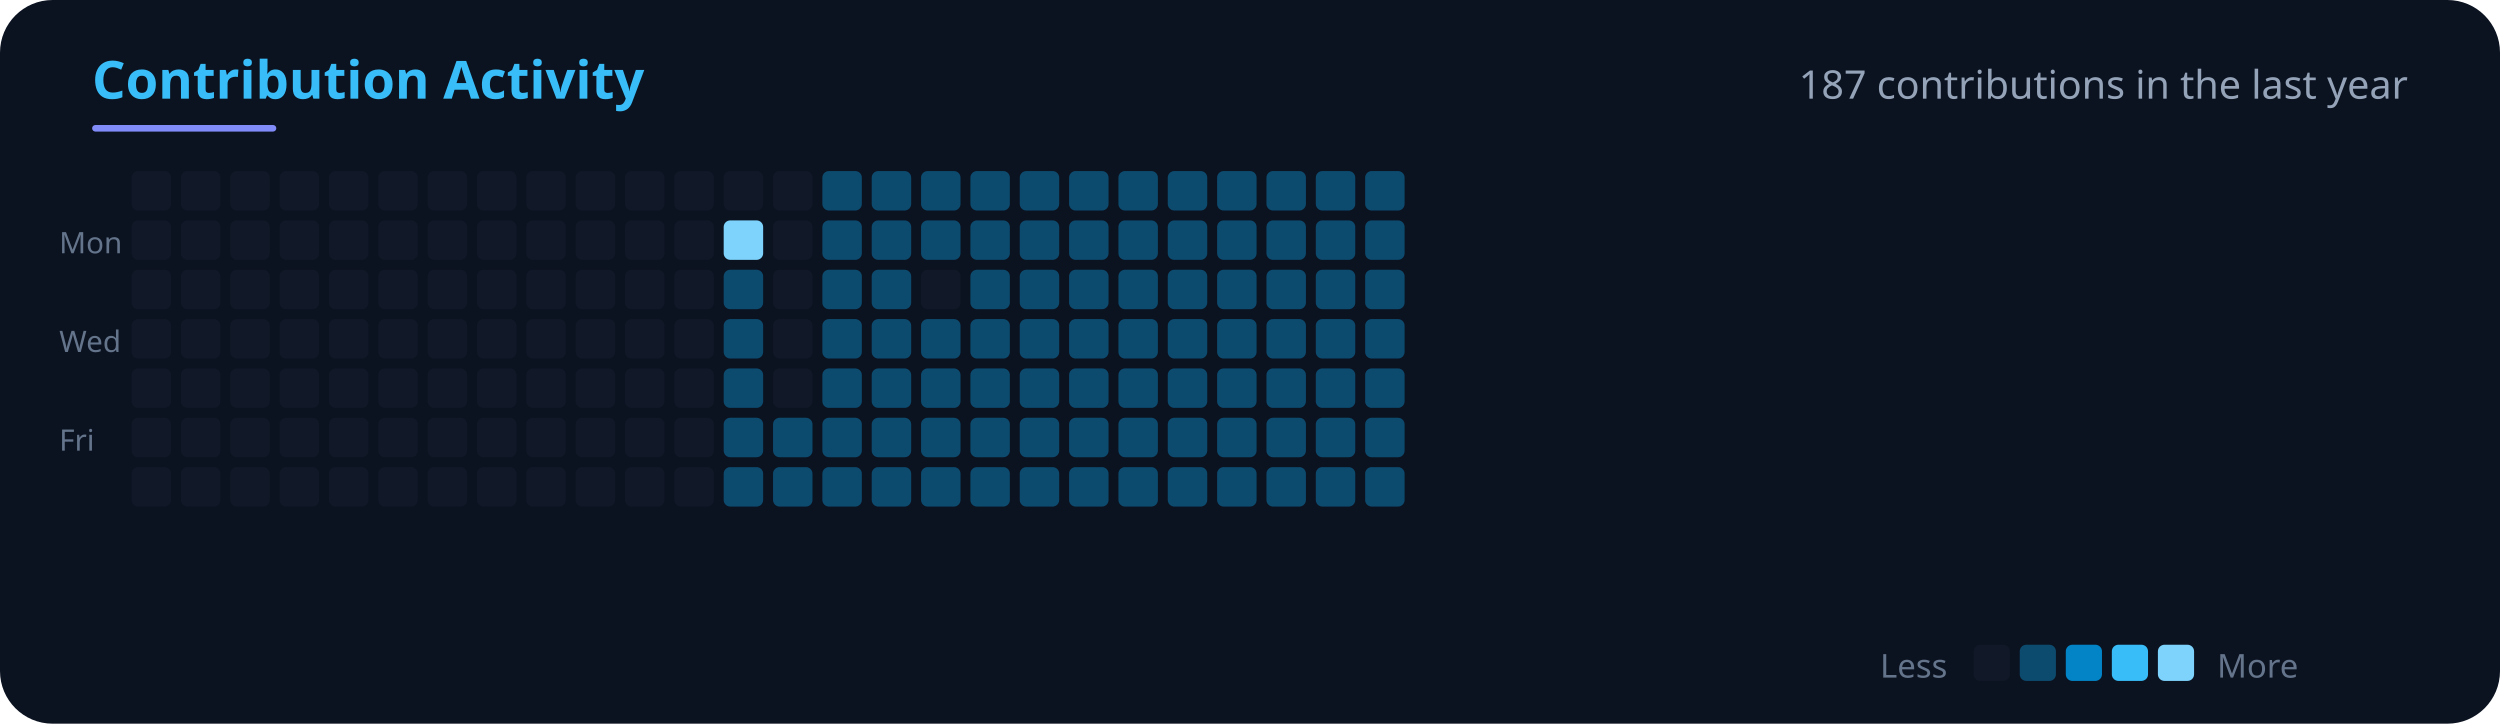
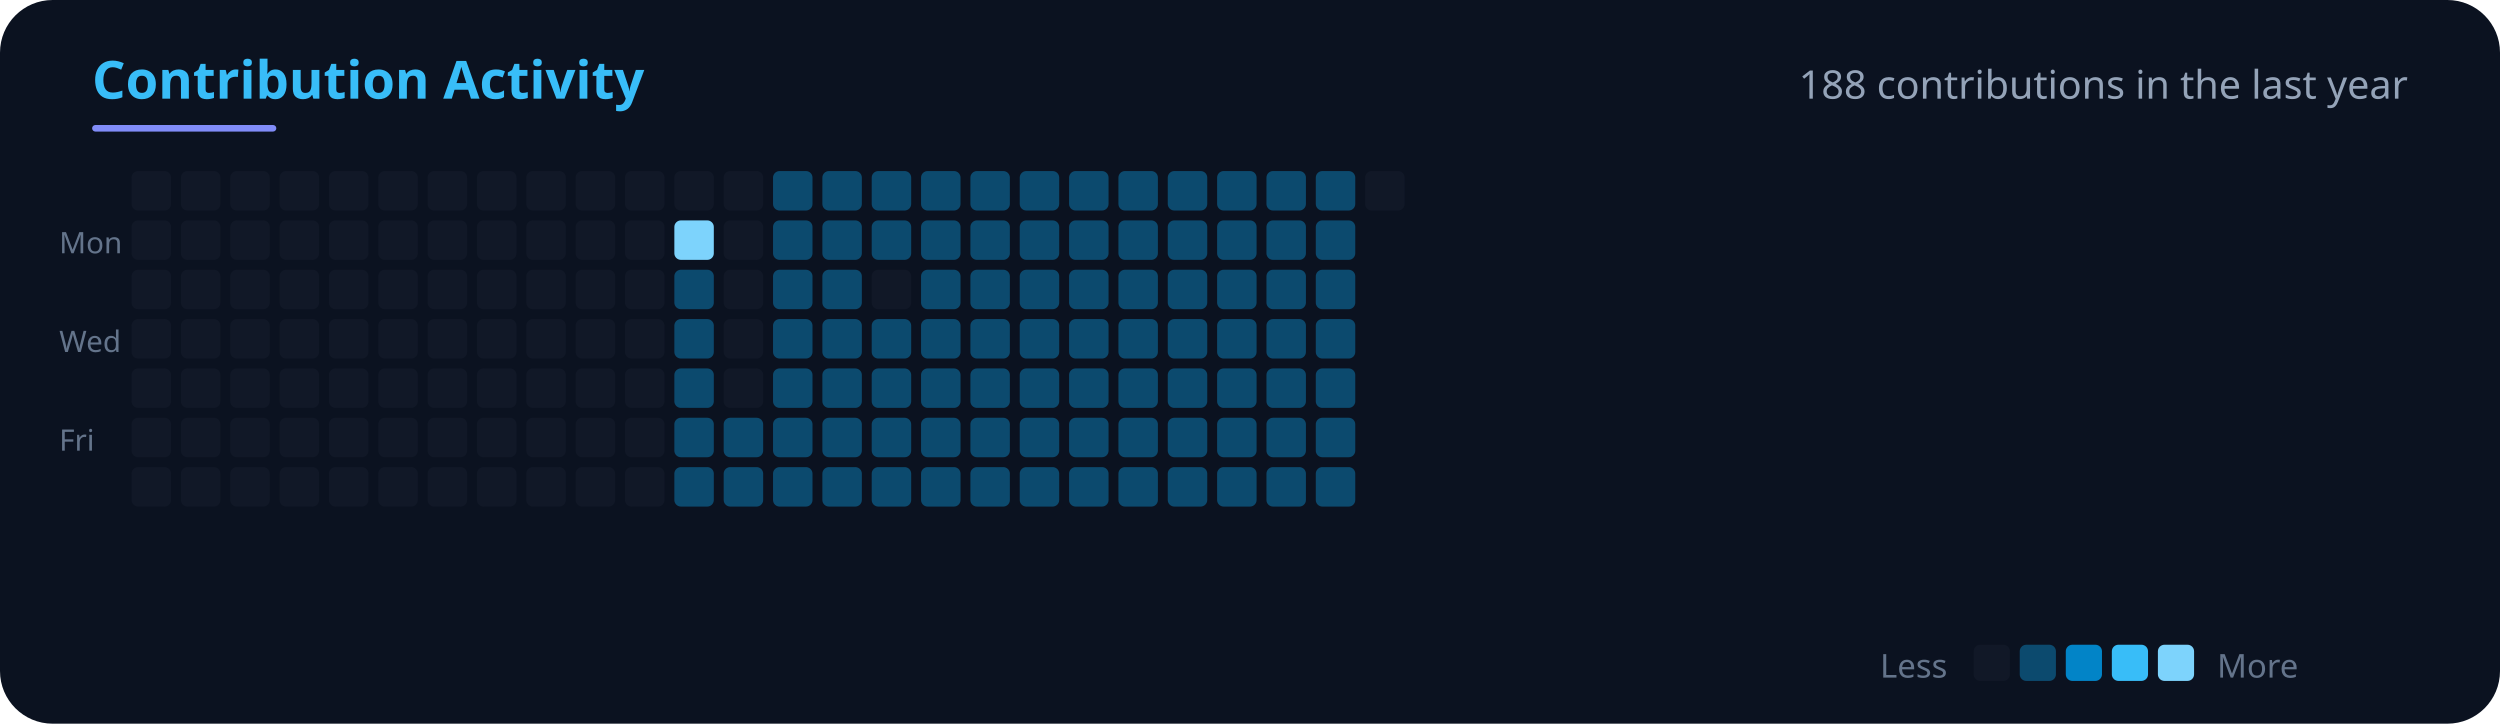
<svg xmlns="http://www.w3.org/2000/svg" width="760" height="220" viewBox="0 0 760 220" role="img">
  <rect width="100%" height="100%" rx="16" fill="#0B1220" />
  <text x="28" y="30" fill="#38BDF8" font-family="Segoe UI, Ubuntu, sans-serif" font-size="16" font-weight="700">Contribution Activity</text>
-   <text x="732" y="30" text-anchor="end" fill="#94A3B8" font-family="Segoe UI, Ubuntu, sans-serif" font-size="12">187 contributions in the last year</text>
+   <text x="732" y="30" text-anchor="end" fill="#94A3B8" font-family="Segoe UI, Ubuntu, sans-serif" font-size="12">188 contributions in the last year</text>
  <rect x="28" y="38" width="56" height="2" rx="1" fill="#818CF8" />
  <text x="18" y="77" fill="#64748B" font-family="Segoe UI, Ubuntu, sans-serif" font-size="9">Mon</text>
  <text x="18" y="107" fill="#64748B" font-family="Segoe UI, Ubuntu, sans-serif" font-size="9">Wed</text>
  <text x="18" y="137" fill="#64748B" font-family="Segoe UI, Ubuntu, sans-serif" font-size="9">Fri</text>
  <rect x="40" y="52" width="12" height="12" rx="2" fill="#111827" />
  <rect x="40" y="67" width="12" height="12" rx="2" fill="#111827" />
  <rect x="40" y="82" width="12" height="12" rx="2" fill="#111827" />
  <rect x="40" y="97" width="12" height="12" rx="2" fill="#111827" />
  <rect x="40" y="112" width="12" height="12" rx="2" fill="#111827" />
  <rect x="40" y="127" width="12" height="12" rx="2" fill="#111827" />
  <rect x="40" y="142" width="12" height="12" rx="2" fill="#111827" />
  <rect x="55" y="52" width="12" height="12" rx="2" fill="#111827" />
  <rect x="55" y="67" width="12" height="12" rx="2" fill="#111827" />
  <rect x="55" y="82" width="12" height="12" rx="2" fill="#111827" />
  <rect x="55" y="97" width="12" height="12" rx="2" fill="#111827" />
  <rect x="55" y="112" width="12" height="12" rx="2" fill="#111827" />
  <rect x="55" y="127" width="12" height="12" rx="2" fill="#111827" />
  <rect x="55" y="142" width="12" height="12" rx="2" fill="#111827" />
  <rect x="70" y="52" width="12" height="12" rx="2" fill="#111827" />
  <rect x="70" y="67" width="12" height="12" rx="2" fill="#111827" />
  <rect x="70" y="82" width="12" height="12" rx="2" fill="#111827" />
  <rect x="70" y="97" width="12" height="12" rx="2" fill="#111827" />
  <rect x="70" y="112" width="12" height="12" rx="2" fill="#111827" />
  <rect x="70" y="127" width="12" height="12" rx="2" fill="#111827" />
  <rect x="70" y="142" width="12" height="12" rx="2" fill="#111827" />
  <rect x="85" y="52" width="12" height="12" rx="2" fill="#111827" />
  <rect x="85" y="67" width="12" height="12" rx="2" fill="#111827" />
  <rect x="85" y="82" width="12" height="12" rx="2" fill="#111827" />
  <rect x="85" y="97" width="12" height="12" rx="2" fill="#111827" />
  <rect x="85" y="112" width="12" height="12" rx="2" fill="#111827" />
  <rect x="85" y="127" width="12" height="12" rx="2" fill="#111827" />
  <rect x="85" y="142" width="12" height="12" rx="2" fill="#111827" />
  <rect x="100" y="52" width="12" height="12" rx="2" fill="#111827" />
  <rect x="100" y="67" width="12" height="12" rx="2" fill="#111827" />
  <rect x="100" y="82" width="12" height="12" rx="2" fill="#111827" />
  <rect x="100" y="97" width="12" height="12" rx="2" fill="#111827" />
  <rect x="100" y="112" width="12" height="12" rx="2" fill="#111827" />
  <rect x="100" y="127" width="12" height="12" rx="2" fill="#111827" />
  <rect x="100" y="142" width="12" height="12" rx="2" fill="#111827" />
  <rect x="115" y="52" width="12" height="12" rx="2" fill="#111827" />
  <rect x="115" y="67" width="12" height="12" rx="2" fill="#111827" />
  <rect x="115" y="82" width="12" height="12" rx="2" fill="#111827" />
  <rect x="115" y="97" width="12" height="12" rx="2" fill="#111827" />
  <rect x="115" y="112" width="12" height="12" rx="2" fill="#111827" />
  <rect x="115" y="127" width="12" height="12" rx="2" fill="#111827" />
  <rect x="115" y="142" width="12" height="12" rx="2" fill="#111827" />
  <rect x="130" y="52" width="12" height="12" rx="2" fill="#111827" />
  <rect x="130" y="67" width="12" height="12" rx="2" fill="#111827" />
  <rect x="130" y="82" width="12" height="12" rx="2" fill="#111827" />
  <rect x="130" y="97" width="12" height="12" rx="2" fill="#111827" />
  <rect x="130" y="112" width="12" height="12" rx="2" fill="#111827" />
  <rect x="130" y="127" width="12" height="12" rx="2" fill="#111827" />
  <rect x="130" y="142" width="12" height="12" rx="2" fill="#111827" />
  <rect x="145" y="52" width="12" height="12" rx="2" fill="#111827" />
  <rect x="145" y="67" width="12" height="12" rx="2" fill="#111827" />
  <rect x="145" y="82" width="12" height="12" rx="2" fill="#111827" />
  <rect x="145" y="97" width="12" height="12" rx="2" fill="#111827" />
  <rect x="145" y="112" width="12" height="12" rx="2" fill="#111827" />
  <rect x="145" y="127" width="12" height="12" rx="2" fill="#111827" />
  <rect x="145" y="142" width="12" height="12" rx="2" fill="#111827" />
  <rect x="160" y="52" width="12" height="12" rx="2" fill="#111827" />
  <rect x="160" y="67" width="12" height="12" rx="2" fill="#111827" />
  <rect x="160" y="82" width="12" height="12" rx="2" fill="#111827" />
  <rect x="160" y="97" width="12" height="12" rx="2" fill="#111827" />
  <rect x="160" y="112" width="12" height="12" rx="2" fill="#111827" />
  <rect x="160" y="127" width="12" height="12" rx="2" fill="#111827" />
  <rect x="160" y="142" width="12" height="12" rx="2" fill="#111827" />
  <rect x="175" y="52" width="12" height="12" rx="2" fill="#111827" />
  <rect x="175" y="67" width="12" height="12" rx="2" fill="#111827" />
  <rect x="175" y="82" width="12" height="12" rx="2" fill="#111827" />
  <rect x="175" y="97" width="12" height="12" rx="2" fill="#111827" />
  <rect x="175" y="112" width="12" height="12" rx="2" fill="#111827" />
  <rect x="175" y="127" width="12" height="12" rx="2" fill="#111827" />
  <rect x="175" y="142" width="12" height="12" rx="2" fill="#111827" />
  <rect x="190" y="52" width="12" height="12" rx="2" fill="#111827" />
  <rect x="190" y="67" width="12" height="12" rx="2" fill="#111827" />
  <rect x="190" y="82" width="12" height="12" rx="2" fill="#111827" />
  <rect x="190" y="97" width="12" height="12" rx="2" fill="#111827" />
  <rect x="190" y="112" width="12" height="12" rx="2" fill="#111827" />
  <rect x="190" y="127" width="12" height="12" rx="2" fill="#111827" />
  <rect x="190" y="142" width="12" height="12" rx="2" fill="#111827" />
  <rect x="205" y="52" width="12" height="12" rx="2" fill="#111827" />
-   <rect x="205" y="67" width="12" height="12" rx="2" fill="#111827" />
-   <rect x="205" y="82" width="12" height="12" rx="2" fill="#111827" />
-   <rect x="205" y="97" width="12" height="12" rx="2" fill="#111827" />
-   <rect x="205" y="112" width="12" height="12" rx="2" fill="#111827" />
-   <rect x="205" y="127" width="12" height="12" rx="2" fill="#111827" />
-   <rect x="205" y="142" width="12" height="12" rx="2" fill="#111827" />
+   <rect x="205" y="67" width="12" height="12" rx="2" fill="#7DD3FC" />
+   <rect x="205" y="82" width="12" height="12" rx="2" fill="#0C4A6E" />
+   <rect x="205" y="97" width="12" height="12" rx="2" fill="#0C4A6E" />
+   <rect x="205" y="112" width="12" height="12" rx="2" fill="#0C4A6E" />
+   <rect x="205" y="127" width="12" height="12" rx="2" fill="#0C4A6E" />
+   <rect x="205" y="142" width="12" height="12" rx="2" fill="#0C4A6E" />
  <rect x="220" y="52" width="12" height="12" rx="2" fill="#111827" />
-   <rect x="220" y="67" width="12" height="12" rx="2" fill="#7DD3FC" />
-   <rect x="220" y="82" width="12" height="12" rx="2" fill="#0C4A6E" />
-   <rect x="220" y="97" width="12" height="12" rx="2" fill="#0C4A6E" />
-   <rect x="220" y="112" width="12" height="12" rx="2" fill="#0C4A6E" />
+   <rect x="220" y="67" width="12" height="12" rx="2" fill="#111827" />
+   <rect x="220" y="82" width="12" height="12" rx="2" fill="#111827" />
+   <rect x="220" y="97" width="12" height="12" rx="2" fill="#111827" />
+   <rect x="220" y="112" width="12" height="12" rx="2" fill="#111827" />
  <rect x="220" y="127" width="12" height="12" rx="2" fill="#0C4A6E" />
  <rect x="220" y="142" width="12" height="12" rx="2" fill="#0C4A6E" />
-   <rect x="235" y="52" width="12" height="12" rx="2" fill="#111827" />
-   <rect x="235" y="67" width="12" height="12" rx="2" fill="#111827" />
-   <rect x="235" y="82" width="12" height="12" rx="2" fill="#111827" />
-   <rect x="235" y="97" width="12" height="12" rx="2" fill="#111827" />
-   <rect x="235" y="112" width="12" height="12" rx="2" fill="#111827" />
+   <rect x="235" y="52" width="12" height="12" rx="2" fill="#0C4A6E" />
+   <rect x="235" y="67" width="12" height="12" rx="2" fill="#0C4A6E" />
+   <rect x="235" y="82" width="12" height="12" rx="2" fill="#0C4A6E" />
+   <rect x="235" y="97" width="12" height="12" rx="2" fill="#0C4A6E" />
+   <rect x="235" y="112" width="12" height="12" rx="2" fill="#0C4A6E" />
  <rect x="235" y="127" width="12" height="12" rx="2" fill="#0C4A6E" />
  <rect x="235" y="142" width="12" height="12" rx="2" fill="#0C4A6E" />
  <rect x="250" y="52" width="12" height="12" rx="2" fill="#0C4A6E" />
  <rect x="250" y="67" width="12" height="12" rx="2" fill="#0C4A6E" />
  <rect x="250" y="82" width="12" height="12" rx="2" fill="#0C4A6E" />
  <rect x="250" y="97" width="12" height="12" rx="2" fill="#0C4A6E" />
  <rect x="250" y="112" width="12" height="12" rx="2" fill="#0C4A6E" />
  <rect x="250" y="127" width="12" height="12" rx="2" fill="#0C4A6E" />
  <rect x="250" y="142" width="12" height="12" rx="2" fill="#0C4A6E" />
  <rect x="265" y="52" width="12" height="12" rx="2" fill="#0C4A6E" />
  <rect x="265" y="67" width="12" height="12" rx="2" fill="#0C4A6E" />
-   <rect x="265" y="82" width="12" height="12" rx="2" fill="#0C4A6E" />
+   <rect x="265" y="82" width="12" height="12" rx="2" fill="#111827" />
  <rect x="265" y="97" width="12" height="12" rx="2" fill="#0C4A6E" />
  <rect x="265" y="112" width="12" height="12" rx="2" fill="#0C4A6E" />
  <rect x="265" y="127" width="12" height="12" rx="2" fill="#0C4A6E" />
  <rect x="265" y="142" width="12" height="12" rx="2" fill="#0C4A6E" />
  <rect x="280" y="52" width="12" height="12" rx="2" fill="#0C4A6E" />
  <rect x="280" y="67" width="12" height="12" rx="2" fill="#0C4A6E" />
-   <rect x="280" y="82" width="12" height="12" rx="2" fill="#111827" />
+   <rect x="280" y="82" width="12" height="12" rx="2" fill="#0C4A6E" />
  <rect x="280" y="97" width="12" height="12" rx="2" fill="#0C4A6E" />
  <rect x="280" y="112" width="12" height="12" rx="2" fill="#0C4A6E" />
  <rect x="280" y="127" width="12" height="12" rx="2" fill="#0C4A6E" />
  <rect x="280" y="142" width="12" height="12" rx="2" fill="#0C4A6E" />
  <rect x="295" y="52" width="12" height="12" rx="2" fill="#0C4A6E" />
  <rect x="295" y="67" width="12" height="12" rx="2" fill="#0C4A6E" />
  <rect x="295" y="82" width="12" height="12" rx="2" fill="#0C4A6E" />
  <rect x="295" y="97" width="12" height="12" rx="2" fill="#0C4A6E" />
  <rect x="295" y="112" width="12" height="12" rx="2" fill="#0C4A6E" />
  <rect x="295" y="127" width="12" height="12" rx="2" fill="#0C4A6E" />
  <rect x="295" y="142" width="12" height="12" rx="2" fill="#0C4A6E" />
  <rect x="310" y="52" width="12" height="12" rx="2" fill="#0C4A6E" />
  <rect x="310" y="67" width="12" height="12" rx="2" fill="#0C4A6E" />
  <rect x="310" y="82" width="12" height="12" rx="2" fill="#0C4A6E" />
  <rect x="310" y="97" width="12" height="12" rx="2" fill="#0C4A6E" />
  <rect x="310" y="112" width="12" height="12" rx="2" fill="#0C4A6E" />
  <rect x="310" y="127" width="12" height="12" rx="2" fill="#0C4A6E" />
  <rect x="310" y="142" width="12" height="12" rx="2" fill="#0C4A6E" />
  <rect x="325" y="52" width="12" height="12" rx="2" fill="#0C4A6E" />
  <rect x="325" y="67" width="12" height="12" rx="2" fill="#0C4A6E" />
  <rect x="325" y="82" width="12" height="12" rx="2" fill="#0C4A6E" />
  <rect x="325" y="97" width="12" height="12" rx="2" fill="#0C4A6E" />
  <rect x="325" y="112" width="12" height="12" rx="2" fill="#0C4A6E" />
  <rect x="325" y="127" width="12" height="12" rx="2" fill="#0C4A6E" />
  <rect x="325" y="142" width="12" height="12" rx="2" fill="#0C4A6E" />
  <rect x="340" y="52" width="12" height="12" rx="2" fill="#0C4A6E" />
  <rect x="340" y="67" width="12" height="12" rx="2" fill="#0C4A6E" />
  <rect x="340" y="82" width="12" height="12" rx="2" fill="#0C4A6E" />
  <rect x="340" y="97" width="12" height="12" rx="2" fill="#0C4A6E" />
  <rect x="340" y="112" width="12" height="12" rx="2" fill="#0C4A6E" />
  <rect x="340" y="127" width="12" height="12" rx="2" fill="#0C4A6E" />
  <rect x="340" y="142" width="12" height="12" rx="2" fill="#0C4A6E" />
  <rect x="355" y="52" width="12" height="12" rx="2" fill="#0C4A6E" />
  <rect x="355" y="67" width="12" height="12" rx="2" fill="#0C4A6E" />
  <rect x="355" y="82" width="12" height="12" rx="2" fill="#0C4A6E" />
  <rect x="355" y="97" width="12" height="12" rx="2" fill="#0C4A6E" />
  <rect x="355" y="112" width="12" height="12" rx="2" fill="#0C4A6E" />
  <rect x="355" y="127" width="12" height="12" rx="2" fill="#0C4A6E" />
  <rect x="355" y="142" width="12" height="12" rx="2" fill="#0C4A6E" />
  <rect x="370" y="52" width="12" height="12" rx="2" fill="#0C4A6E" />
  <rect x="370" y="67" width="12" height="12" rx="2" fill="#0C4A6E" />
  <rect x="370" y="82" width="12" height="12" rx="2" fill="#0C4A6E" />
  <rect x="370" y="97" width="12" height="12" rx="2" fill="#0C4A6E" />
  <rect x="370" y="112" width="12" height="12" rx="2" fill="#0C4A6E" />
  <rect x="370" y="127" width="12" height="12" rx="2" fill="#0C4A6E" />
  <rect x="370" y="142" width="12" height="12" rx="2" fill="#0C4A6E" />
  <rect x="385" y="52" width="12" height="12" rx="2" fill="#0C4A6E" />
  <rect x="385" y="67" width="12" height="12" rx="2" fill="#0C4A6E" />
  <rect x="385" y="82" width="12" height="12" rx="2" fill="#0C4A6E" />
  <rect x="385" y="97" width="12" height="12" rx="2" fill="#0C4A6E" />
  <rect x="385" y="112" width="12" height="12" rx="2" fill="#0C4A6E" />
  <rect x="385" y="127" width="12" height="12" rx="2" fill="#0C4A6E" />
  <rect x="385" y="142" width="12" height="12" rx="2" fill="#0C4A6E" />
  <rect x="400" y="52" width="12" height="12" rx="2" fill="#0C4A6E" />
  <rect x="400" y="67" width="12" height="12" rx="2" fill="#0C4A6E" />
  <rect x="400" y="82" width="12" height="12" rx="2" fill="#0C4A6E" />
  <rect x="400" y="97" width="12" height="12" rx="2" fill="#0C4A6E" />
  <rect x="400" y="112" width="12" height="12" rx="2" fill="#0C4A6E" />
  <rect x="400" y="127" width="12" height="12" rx="2" fill="#0C4A6E" />
  <rect x="400" y="142" width="12" height="12" rx="2" fill="#0C4A6E" />
-   <rect x="415" y="52" width="12" height="12" rx="2" fill="#0C4A6E" />
-   <rect x="415" y="67" width="12" height="12" rx="2" fill="#0C4A6E" />
-   <rect x="415" y="82" width="12" height="12" rx="2" fill="#0C4A6E" />
-   <rect x="415" y="97" width="12" height="12" rx="2" fill="#0C4A6E" />
-   <rect x="415" y="112" width="12" height="12" rx="2" fill="#0C4A6E" />
-   <rect x="415" y="127" width="12" height="12" rx="2" fill="#0C4A6E" />
-   <rect x="415" y="142" width="12" height="12" rx="2" fill="#0C4A6E" />
+   <rect x="415" y="52" width="12" height="12" rx="2" fill="#111827" />
  <text x="592" y="206" text-anchor="end" fill="#64748B" font-size="10" font-family="Segoe UI, Ubuntu, sans-serif">Less</text>
  <rect x="600" y="196" width="11" height="11" rx="2" fill="#111827" />
  <rect x="614" y="196" width="11" height="11" rx="2" fill="#0C4A6E" />
  <rect x="628" y="196" width="11" height="11" rx="2" fill="#0284C7" />
  <rect x="642" y="196" width="11" height="11" rx="2" fill="#38BDF8" />
  <rect x="656" y="196" width="11" height="11" rx="2" fill="#7DD3FC" />
  <text x="674" y="206" fill="#64748B" font-size="10" font-family="Segoe UI, Ubuntu, sans-serif">More</text>
</svg>
